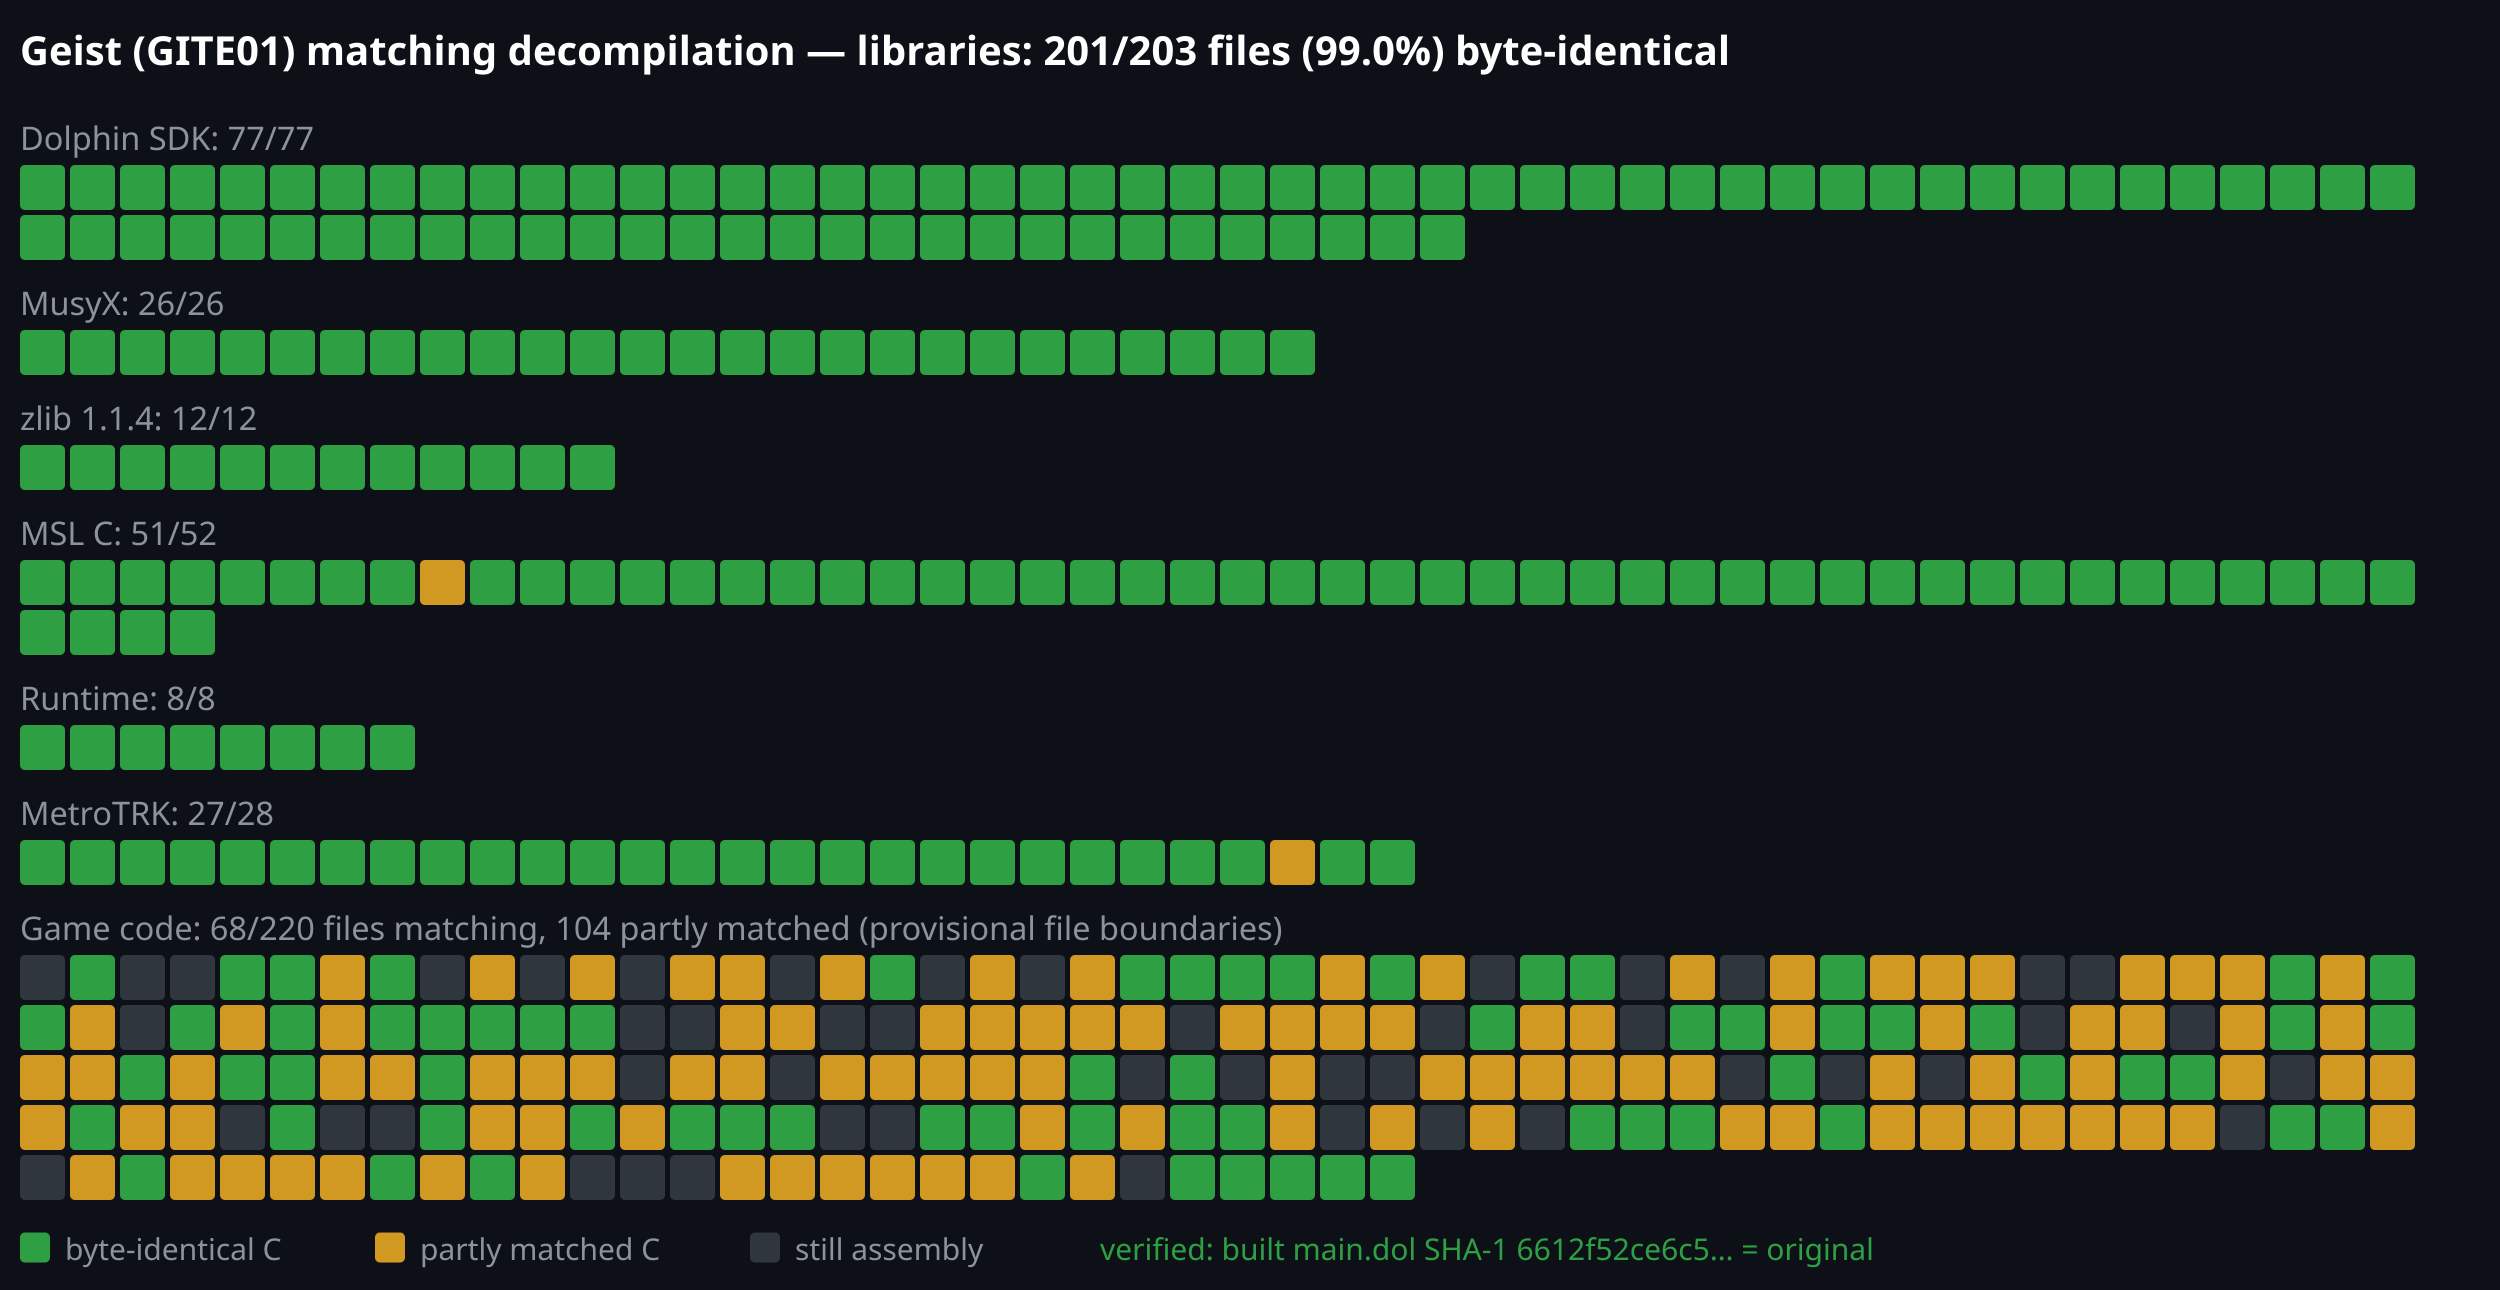
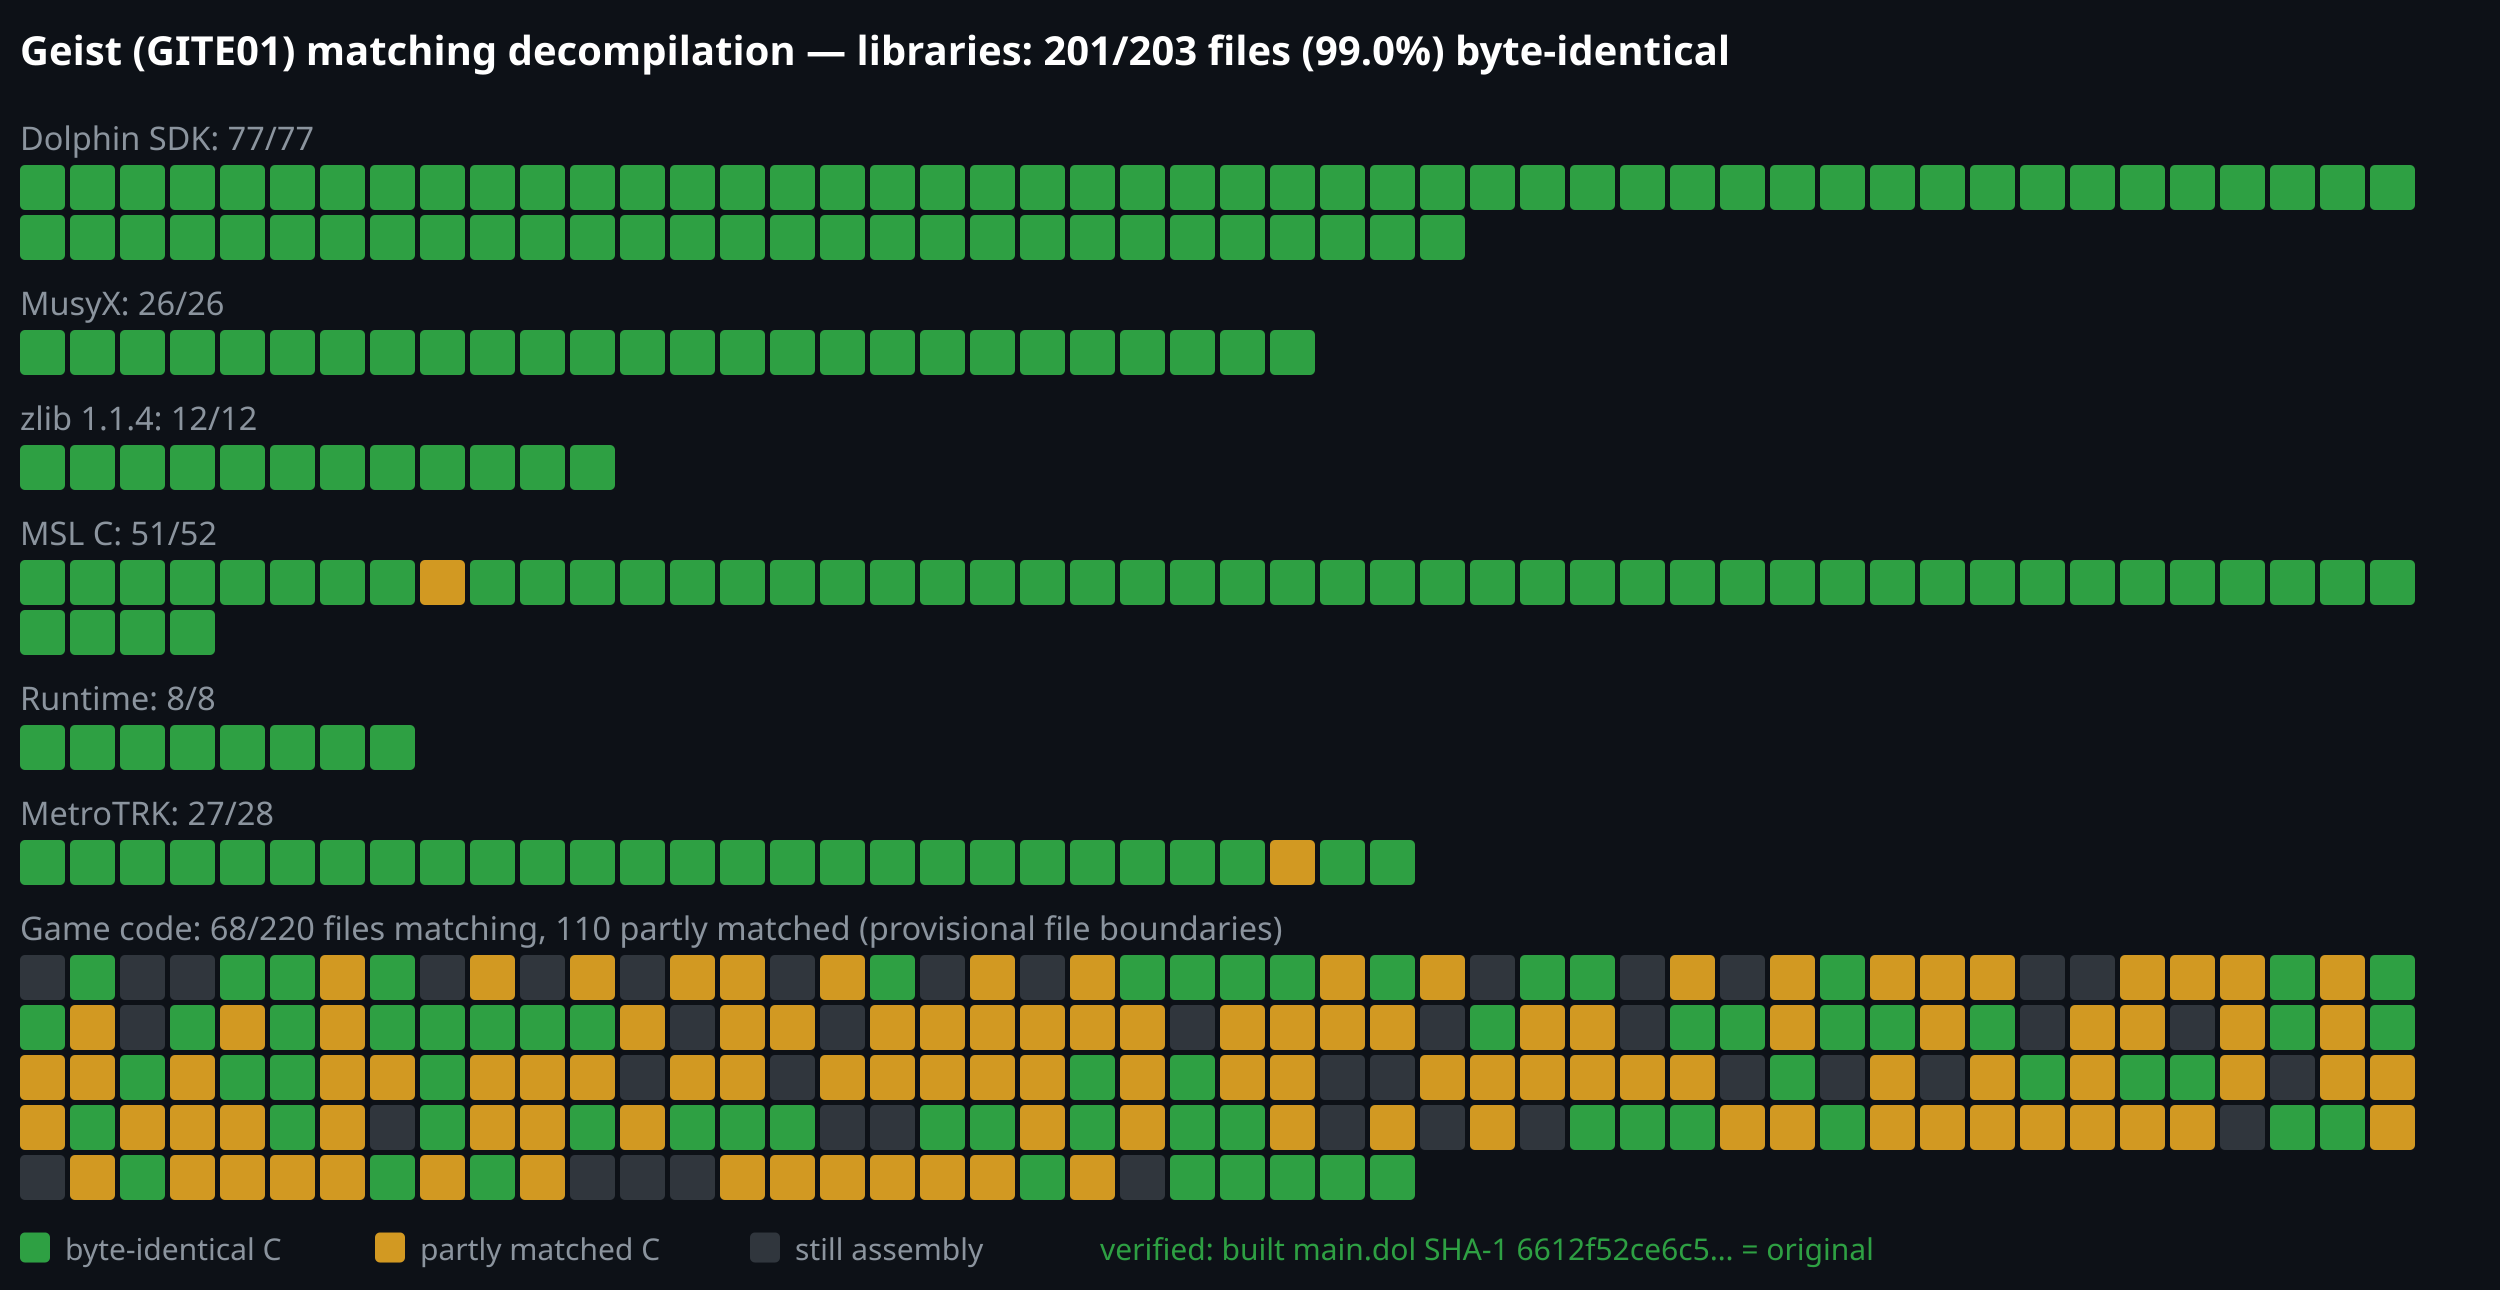
<svg xmlns="http://www.w3.org/2000/svg" viewBox="0 0 1000 516" width="1000" height="516">
  <rect width="1000" height="516" fill="#0d1117" />
  <text x="8" y="26" font-family="sans-serif" font-size="16" font-weight="bold" fill="#ffffff">Geist (GITE01) matching decompilation — libraries: 201/203 files (99.0%) byte-identical</text>
  <text x="8" y="60" font-family="sans-serif" font-size="13" font-weight="normal" fill="#8b949e">Dolphin SDK: 77/77</text>
  <rect x="8" y="66" width="18" height="18" rx="2" fill="#2ea043" />
  <rect x="28" y="66" width="18" height="18" rx="2" fill="#2ea043" />
  <rect x="48" y="66" width="18" height="18" rx="2" fill="#2ea043" />
  <rect x="68" y="66" width="18" height="18" rx="2" fill="#2ea043" />
  <rect x="88" y="66" width="18" height="18" rx="2" fill="#2ea043" />
  <rect x="108" y="66" width="18" height="18" rx="2" fill="#2ea043" />
  <rect x="128" y="66" width="18" height="18" rx="2" fill="#2ea043" />
  <rect x="148" y="66" width="18" height="18" rx="2" fill="#2ea043" />
  <rect x="168" y="66" width="18" height="18" rx="2" fill="#2ea043" />
  <rect x="188" y="66" width="18" height="18" rx="2" fill="#2ea043" />
  <rect x="208" y="66" width="18" height="18" rx="2" fill="#2ea043" />
  <rect x="228" y="66" width="18" height="18" rx="2" fill="#2ea043" />
  <rect x="248" y="66" width="18" height="18" rx="2" fill="#2ea043" />
  <rect x="268" y="66" width="18" height="18" rx="2" fill="#2ea043" />
  <rect x="288" y="66" width="18" height="18" rx="2" fill="#2ea043" />
  <rect x="308" y="66" width="18" height="18" rx="2" fill="#2ea043" />
  <rect x="328" y="66" width="18" height="18" rx="2" fill="#2ea043" />
  <rect x="348" y="66" width="18" height="18" rx="2" fill="#2ea043" />
  <rect x="368" y="66" width="18" height="18" rx="2" fill="#2ea043" />
  <rect x="388" y="66" width="18" height="18" rx="2" fill="#2ea043" />
  <rect x="408" y="66" width="18" height="18" rx="2" fill="#2ea043" />
  <rect x="428" y="66" width="18" height="18" rx="2" fill="#2ea043" />
  <rect x="448" y="66" width="18" height="18" rx="2" fill="#2ea043" />
  <rect x="468" y="66" width="18" height="18" rx="2" fill="#2ea043" />
  <rect x="488" y="66" width="18" height="18" rx="2" fill="#2ea043" />
  <rect x="508" y="66" width="18" height="18" rx="2" fill="#2ea043" />
  <rect x="528" y="66" width="18" height="18" rx="2" fill="#2ea043" />
  <rect x="548" y="66" width="18" height="18" rx="2" fill="#2ea043" />
  <rect x="568" y="66" width="18" height="18" rx="2" fill="#2ea043" />
  <rect x="588" y="66" width="18" height="18" rx="2" fill="#2ea043" />
  <rect x="608" y="66" width="18" height="18" rx="2" fill="#2ea043" />
  <rect x="628" y="66" width="18" height="18" rx="2" fill="#2ea043" />
  <rect x="648" y="66" width="18" height="18" rx="2" fill="#2ea043" />
  <rect x="668" y="66" width="18" height="18" rx="2" fill="#2ea043" />
  <rect x="688" y="66" width="18" height="18" rx="2" fill="#2ea043" />
  <rect x="708" y="66" width="18" height="18" rx="2" fill="#2ea043" />
  <rect x="728" y="66" width="18" height="18" rx="2" fill="#2ea043" />
  <rect x="748" y="66" width="18" height="18" rx="2" fill="#2ea043" />
  <rect x="768" y="66" width="18" height="18" rx="2" fill="#2ea043" />
  <rect x="788" y="66" width="18" height="18" rx="2" fill="#2ea043" />
  <rect x="808" y="66" width="18" height="18" rx="2" fill="#2ea043" />
  <rect x="828" y="66" width="18" height="18" rx="2" fill="#2ea043" />
  <rect x="848" y="66" width="18" height="18" rx="2" fill="#2ea043" />
  <rect x="868" y="66" width="18" height="18" rx="2" fill="#2ea043" />
  <rect x="888" y="66" width="18" height="18" rx="2" fill="#2ea043" />
  <rect x="908" y="66" width="18" height="18" rx="2" fill="#2ea043" />
  <rect x="928" y="66" width="18" height="18" rx="2" fill="#2ea043" />
  <rect x="948" y="66" width="18" height="18" rx="2" fill="#2ea043" />
  <rect x="8" y="86" width="18" height="18" rx="2" fill="#2ea043" />
  <rect x="28" y="86" width="18" height="18" rx="2" fill="#2ea043" />
  <rect x="48" y="86" width="18" height="18" rx="2" fill="#2ea043" />
  <rect x="68" y="86" width="18" height="18" rx="2" fill="#2ea043" />
  <rect x="88" y="86" width="18" height="18" rx="2" fill="#2ea043" />
  <rect x="108" y="86" width="18" height="18" rx="2" fill="#2ea043" />
  <rect x="128" y="86" width="18" height="18" rx="2" fill="#2ea043" />
  <rect x="148" y="86" width="18" height="18" rx="2" fill="#2ea043" />
  <rect x="168" y="86" width="18" height="18" rx="2" fill="#2ea043" />
  <rect x="188" y="86" width="18" height="18" rx="2" fill="#2ea043" />
  <rect x="208" y="86" width="18" height="18" rx="2" fill="#2ea043" />
  <rect x="228" y="86" width="18" height="18" rx="2" fill="#2ea043" />
  <rect x="248" y="86" width="18" height="18" rx="2" fill="#2ea043" />
  <rect x="268" y="86" width="18" height="18" rx="2" fill="#2ea043" />
  <rect x="288" y="86" width="18" height="18" rx="2" fill="#2ea043" />
  <rect x="308" y="86" width="18" height="18" rx="2" fill="#2ea043" />
  <rect x="328" y="86" width="18" height="18" rx="2" fill="#2ea043" />
  <rect x="348" y="86" width="18" height="18" rx="2" fill="#2ea043" />
  <rect x="368" y="86" width="18" height="18" rx="2" fill="#2ea043" />
  <rect x="388" y="86" width="18" height="18" rx="2" fill="#2ea043" />
  <rect x="408" y="86" width="18" height="18" rx="2" fill="#2ea043" />
  <rect x="428" y="86" width="18" height="18" rx="2" fill="#2ea043" />
  <rect x="448" y="86" width="18" height="18" rx="2" fill="#2ea043" />
  <rect x="468" y="86" width="18" height="18" rx="2" fill="#2ea043" />
  <rect x="488" y="86" width="18" height="18" rx="2" fill="#2ea043" />
  <rect x="508" y="86" width="18" height="18" rx="2" fill="#2ea043" />
  <rect x="528" y="86" width="18" height="18" rx="2" fill="#2ea043" />
  <rect x="548" y="86" width="18" height="18" rx="2" fill="#2ea043" />
  <rect x="568" y="86" width="18" height="18" rx="2" fill="#2ea043" />
  <text x="8" y="126" font-family="sans-serif" font-size="13" font-weight="normal" fill="#8b949e">MusyX: 26/26</text>
  <rect x="8" y="132" width="18" height="18" rx="2" fill="#2ea043" />
  <rect x="28" y="132" width="18" height="18" rx="2" fill="#2ea043" />
  <rect x="48" y="132" width="18" height="18" rx="2" fill="#2ea043" />
  <rect x="68" y="132" width="18" height="18" rx="2" fill="#2ea043" />
  <rect x="88" y="132" width="18" height="18" rx="2" fill="#2ea043" />
  <rect x="108" y="132" width="18" height="18" rx="2" fill="#2ea043" />
  <rect x="128" y="132" width="18" height="18" rx="2" fill="#2ea043" />
  <rect x="148" y="132" width="18" height="18" rx="2" fill="#2ea043" />
  <rect x="168" y="132" width="18" height="18" rx="2" fill="#2ea043" />
  <rect x="188" y="132" width="18" height="18" rx="2" fill="#2ea043" />
  <rect x="208" y="132" width="18" height="18" rx="2" fill="#2ea043" />
  <rect x="228" y="132" width="18" height="18" rx="2" fill="#2ea043" />
  <rect x="248" y="132" width="18" height="18" rx="2" fill="#2ea043" />
  <rect x="268" y="132" width="18" height="18" rx="2" fill="#2ea043" />
  <rect x="288" y="132" width="18" height="18" rx="2" fill="#2ea043" />
  <rect x="308" y="132" width="18" height="18" rx="2" fill="#2ea043" />
  <rect x="328" y="132" width="18" height="18" rx="2" fill="#2ea043" />
  <rect x="348" y="132" width="18" height="18" rx="2" fill="#2ea043" />
  <rect x="368" y="132" width="18" height="18" rx="2" fill="#2ea043" />
  <rect x="388" y="132" width="18" height="18" rx="2" fill="#2ea043" />
  <rect x="408" y="132" width="18" height="18" rx="2" fill="#2ea043" />
  <rect x="428" y="132" width="18" height="18" rx="2" fill="#2ea043" />
  <rect x="448" y="132" width="18" height="18" rx="2" fill="#2ea043" />
  <rect x="468" y="132" width="18" height="18" rx="2" fill="#2ea043" />
  <rect x="488" y="132" width="18" height="18" rx="2" fill="#2ea043" />
  <rect x="508" y="132" width="18" height="18" rx="2" fill="#2ea043" />
  <text x="8" y="172" font-family="sans-serif" font-size="13" font-weight="normal" fill="#8b949e">zlib 1.1.4: 12/12</text>
  <rect x="8" y="178" width="18" height="18" rx="2" fill="#2ea043" />
  <rect x="28" y="178" width="18" height="18" rx="2" fill="#2ea043" />
  <rect x="48" y="178" width="18" height="18" rx="2" fill="#2ea043" />
  <rect x="68" y="178" width="18" height="18" rx="2" fill="#2ea043" />
  <rect x="88" y="178" width="18" height="18" rx="2" fill="#2ea043" />
  <rect x="108" y="178" width="18" height="18" rx="2" fill="#2ea043" />
  <rect x="128" y="178" width="18" height="18" rx="2" fill="#2ea043" />
  <rect x="148" y="178" width="18" height="18" rx="2" fill="#2ea043" />
  <rect x="168" y="178" width="18" height="18" rx="2" fill="#2ea043" />
  <rect x="188" y="178" width="18" height="18" rx="2" fill="#2ea043" />
  <rect x="208" y="178" width="18" height="18" rx="2" fill="#2ea043" />
  <rect x="228" y="178" width="18" height="18" rx="2" fill="#2ea043" />
  <text x="8" y="218" font-family="sans-serif" font-size="13" font-weight="normal" fill="#8b949e">MSL C: 51/52</text>
  <rect x="8" y="224" width="18" height="18" rx="2" fill="#2ea043" />
  <rect x="28" y="224" width="18" height="18" rx="2" fill="#2ea043" />
  <rect x="48" y="224" width="18" height="18" rx="2" fill="#2ea043" />
  <rect x="68" y="224" width="18" height="18" rx="2" fill="#2ea043" />
  <rect x="88" y="224" width="18" height="18" rx="2" fill="#2ea043" />
  <rect x="108" y="224" width="18" height="18" rx="2" fill="#2ea043" />
  <rect x="128" y="224" width="18" height="18" rx="2" fill="#2ea043" />
  <rect x="148" y="224" width="18" height="18" rx="2" fill="#2ea043" />
  <rect x="168" y="224" width="18" height="18" rx="2" fill="#d29922" />
  <rect x="188" y="224" width="18" height="18" rx="2" fill="#2ea043" />
  <rect x="208" y="224" width="18" height="18" rx="2" fill="#2ea043" />
  <rect x="228" y="224" width="18" height="18" rx="2" fill="#2ea043" />
  <rect x="248" y="224" width="18" height="18" rx="2" fill="#2ea043" />
  <rect x="268" y="224" width="18" height="18" rx="2" fill="#2ea043" />
  <rect x="288" y="224" width="18" height="18" rx="2" fill="#2ea043" />
  <rect x="308" y="224" width="18" height="18" rx="2" fill="#2ea043" />
  <rect x="328" y="224" width="18" height="18" rx="2" fill="#2ea043" />
  <rect x="348" y="224" width="18" height="18" rx="2" fill="#2ea043" />
  <rect x="368" y="224" width="18" height="18" rx="2" fill="#2ea043" />
  <rect x="388" y="224" width="18" height="18" rx="2" fill="#2ea043" />
  <rect x="408" y="224" width="18" height="18" rx="2" fill="#2ea043" />
  <rect x="428" y="224" width="18" height="18" rx="2" fill="#2ea043" />
  <rect x="448" y="224" width="18" height="18" rx="2" fill="#2ea043" />
  <rect x="468" y="224" width="18" height="18" rx="2" fill="#2ea043" />
  <rect x="488" y="224" width="18" height="18" rx="2" fill="#2ea043" />
  <rect x="508" y="224" width="18" height="18" rx="2" fill="#2ea043" />
  <rect x="528" y="224" width="18" height="18" rx="2" fill="#2ea043" />
  <rect x="548" y="224" width="18" height="18" rx="2" fill="#2ea043" />
  <rect x="568" y="224" width="18" height="18" rx="2" fill="#2ea043" />
  <rect x="588" y="224" width="18" height="18" rx="2" fill="#2ea043" />
  <rect x="608" y="224" width="18" height="18" rx="2" fill="#2ea043" />
  <rect x="628" y="224" width="18" height="18" rx="2" fill="#2ea043" />
  <rect x="648" y="224" width="18" height="18" rx="2" fill="#2ea043" />
  <rect x="668" y="224" width="18" height="18" rx="2" fill="#2ea043" />
  <rect x="688" y="224" width="18" height="18" rx="2" fill="#2ea043" />
  <rect x="708" y="224" width="18" height="18" rx="2" fill="#2ea043" />
  <rect x="728" y="224" width="18" height="18" rx="2" fill="#2ea043" />
  <rect x="748" y="224" width="18" height="18" rx="2" fill="#2ea043" />
  <rect x="768" y="224" width="18" height="18" rx="2" fill="#2ea043" />
  <rect x="788" y="224" width="18" height="18" rx="2" fill="#2ea043" />
  <rect x="808" y="224" width="18" height="18" rx="2" fill="#2ea043" />
  <rect x="828" y="224" width="18" height="18" rx="2" fill="#2ea043" />
  <rect x="848" y="224" width="18" height="18" rx="2" fill="#2ea043" />
  <rect x="868" y="224" width="18" height="18" rx="2" fill="#2ea043" />
  <rect x="888" y="224" width="18" height="18" rx="2" fill="#2ea043" />
  <rect x="908" y="224" width="18" height="18" rx="2" fill="#2ea043" />
  <rect x="928" y="224" width="18" height="18" rx="2" fill="#2ea043" />
  <rect x="948" y="224" width="18" height="18" rx="2" fill="#2ea043" />
  <rect x="8" y="244" width="18" height="18" rx="2" fill="#2ea043" />
  <rect x="28" y="244" width="18" height="18" rx="2" fill="#2ea043" />
  <rect x="48" y="244" width="18" height="18" rx="2" fill="#2ea043" />
  <rect x="68" y="244" width="18" height="18" rx="2" fill="#2ea043" />
  <text x="8" y="284" font-family="sans-serif" font-size="13" font-weight="normal" fill="#8b949e">Runtime: 8/8</text>
  <rect x="8" y="290" width="18" height="18" rx="2" fill="#2ea043" />
  <rect x="28" y="290" width="18" height="18" rx="2" fill="#2ea043" />
  <rect x="48" y="290" width="18" height="18" rx="2" fill="#2ea043" />
  <rect x="68" y="290" width="18" height="18" rx="2" fill="#2ea043" />
  <rect x="88" y="290" width="18" height="18" rx="2" fill="#2ea043" />
  <rect x="108" y="290" width="18" height="18" rx="2" fill="#2ea043" />
  <rect x="128" y="290" width="18" height="18" rx="2" fill="#2ea043" />
  <rect x="148" y="290" width="18" height="18" rx="2" fill="#2ea043" />
  <text x="8" y="330" font-family="sans-serif" font-size="13" font-weight="normal" fill="#8b949e">MetroTRK: 27/28</text>
  <rect x="8" y="336" width="18" height="18" rx="2" fill="#2ea043" />
  <rect x="28" y="336" width="18" height="18" rx="2" fill="#2ea043" />
  <rect x="48" y="336" width="18" height="18" rx="2" fill="#2ea043" />
  <rect x="68" y="336" width="18" height="18" rx="2" fill="#2ea043" />
  <rect x="88" y="336" width="18" height="18" rx="2" fill="#2ea043" />
  <rect x="108" y="336" width="18" height="18" rx="2" fill="#2ea043" />
  <rect x="128" y="336" width="18" height="18" rx="2" fill="#2ea043" />
  <rect x="148" y="336" width="18" height="18" rx="2" fill="#2ea043" />
  <rect x="168" y="336" width="18" height="18" rx="2" fill="#2ea043" />
  <rect x="188" y="336" width="18" height="18" rx="2" fill="#2ea043" />
  <rect x="208" y="336" width="18" height="18" rx="2" fill="#2ea043" />
  <rect x="228" y="336" width="18" height="18" rx="2" fill="#2ea043" />
  <rect x="248" y="336" width="18" height="18" rx="2" fill="#2ea043" />
  <rect x="268" y="336" width="18" height="18" rx="2" fill="#2ea043" />
  <rect x="288" y="336" width="18" height="18" rx="2" fill="#2ea043" />
  <rect x="308" y="336" width="18" height="18" rx="2" fill="#2ea043" />
  <rect x="328" y="336" width="18" height="18" rx="2" fill="#2ea043" />
  <rect x="348" y="336" width="18" height="18" rx="2" fill="#2ea043" />
  <rect x="368" y="336" width="18" height="18" rx="2" fill="#2ea043" />
  <rect x="388" y="336" width="18" height="18" rx="2" fill="#2ea043" />
  <rect x="408" y="336" width="18" height="18" rx="2" fill="#2ea043" />
  <rect x="428" y="336" width="18" height="18" rx="2" fill="#2ea043" />
  <rect x="448" y="336" width="18" height="18" rx="2" fill="#2ea043" />
  <rect x="468" y="336" width="18" height="18" rx="2" fill="#2ea043" />
  <rect x="488" y="336" width="18" height="18" rx="2" fill="#2ea043" />
  <rect x="508" y="336" width="18" height="18" rx="2" fill="#d29922" />
  <rect x="528" y="336" width="18" height="18" rx="2" fill="#2ea043" />
  <rect x="548" y="336" width="18" height="18" rx="2" fill="#2ea043" />
-   <text x="8" y="376" font-family="sans-serif" font-size="13" font-weight="normal" fill="#8b949e">Game code: 68/220 files matching, 104 partly matched (provisional file boundaries)</text>
+   <text x="8" y="376" font-family="sans-serif" font-size="13" font-weight="normal" fill="#8b949e">Game code: 68/220 files matching, 110 partly matched (provisional file boundaries)</text>
  <rect x="8" y="382" width="18" height="18" rx="2" fill="#30363d" />
  <rect x="28" y="382" width="18" height="18" rx="2" fill="#2ea043" />
  <rect x="48" y="382" width="18" height="18" rx="2" fill="#30363d" />
  <rect x="68" y="382" width="18" height="18" rx="2" fill="#30363d" />
  <rect x="88" y="382" width="18" height="18" rx="2" fill="#2ea043" />
  <rect x="108" y="382" width="18" height="18" rx="2" fill="#2ea043" />
  <rect x="128" y="382" width="18" height="18" rx="2" fill="#d29922" />
  <rect x="148" y="382" width="18" height="18" rx="2" fill="#2ea043" />
  <rect x="168" y="382" width="18" height="18" rx="2" fill="#30363d" />
  <rect x="188" y="382" width="18" height="18" rx="2" fill="#d29922" />
  <rect x="208" y="382" width="18" height="18" rx="2" fill="#30363d" />
  <rect x="228" y="382" width="18" height="18" rx="2" fill="#d29922" />
  <rect x="248" y="382" width="18" height="18" rx="2" fill="#30363d" />
  <rect x="268" y="382" width="18" height="18" rx="2" fill="#d29922" />
  <rect x="288" y="382" width="18" height="18" rx="2" fill="#d29922" />
  <rect x="308" y="382" width="18" height="18" rx="2" fill="#30363d" />
  <rect x="328" y="382" width="18" height="18" rx="2" fill="#d29922" />
  <rect x="348" y="382" width="18" height="18" rx="2" fill="#2ea043" />
  <rect x="368" y="382" width="18" height="18" rx="2" fill="#30363d" />
  <rect x="388" y="382" width="18" height="18" rx="2" fill="#d29922" />
  <rect x="408" y="382" width="18" height="18" rx="2" fill="#30363d" />
  <rect x="428" y="382" width="18" height="18" rx="2" fill="#d29922" />
  <rect x="448" y="382" width="18" height="18" rx="2" fill="#2ea043" />
  <rect x="468" y="382" width="18" height="18" rx="2" fill="#2ea043" />
  <rect x="488" y="382" width="18" height="18" rx="2" fill="#2ea043" />
  <rect x="508" y="382" width="18" height="18" rx="2" fill="#2ea043" />
  <rect x="528" y="382" width="18" height="18" rx="2" fill="#d29922" />
  <rect x="548" y="382" width="18" height="18" rx="2" fill="#2ea043" />
  <rect x="568" y="382" width="18" height="18" rx="2" fill="#d29922" />
  <rect x="588" y="382" width="18" height="18" rx="2" fill="#30363d" />
  <rect x="608" y="382" width="18" height="18" rx="2" fill="#2ea043" />
  <rect x="628" y="382" width="18" height="18" rx="2" fill="#2ea043" />
  <rect x="648" y="382" width="18" height="18" rx="2" fill="#30363d" />
  <rect x="668" y="382" width="18" height="18" rx="2" fill="#d29922" />
  <rect x="688" y="382" width="18" height="18" rx="2" fill="#30363d" />
  <rect x="708" y="382" width="18" height="18" rx="2" fill="#d29922" />
  <rect x="728" y="382" width="18" height="18" rx="2" fill="#2ea043" />
  <rect x="748" y="382" width="18" height="18" rx="2" fill="#d29922" />
  <rect x="768" y="382" width="18" height="18" rx="2" fill="#d29922" />
  <rect x="788" y="382" width="18" height="18" rx="2" fill="#d29922" />
  <rect x="808" y="382" width="18" height="18" rx="2" fill="#30363d" />
  <rect x="828" y="382" width="18" height="18" rx="2" fill="#30363d" />
  <rect x="848" y="382" width="18" height="18" rx="2" fill="#d29922" />
  <rect x="868" y="382" width="18" height="18" rx="2" fill="#d29922" />
  <rect x="888" y="382" width="18" height="18" rx="2" fill="#d29922" />
  <rect x="908" y="382" width="18" height="18" rx="2" fill="#2ea043" />
  <rect x="928" y="382" width="18" height="18" rx="2" fill="#d29922" />
  <rect x="948" y="382" width="18" height="18" rx="2" fill="#2ea043" />
  <rect x="8" y="402" width="18" height="18" rx="2" fill="#2ea043" />
  <rect x="28" y="402" width="18" height="18" rx="2" fill="#d29922" />
  <rect x="48" y="402" width="18" height="18" rx="2" fill="#30363d" />
  <rect x="68" y="402" width="18" height="18" rx="2" fill="#2ea043" />
  <rect x="88" y="402" width="18" height="18" rx="2" fill="#d29922" />
  <rect x="108" y="402" width="18" height="18" rx="2" fill="#2ea043" />
  <rect x="128" y="402" width="18" height="18" rx="2" fill="#d29922" />
  <rect x="148" y="402" width="18" height="18" rx="2" fill="#2ea043" />
  <rect x="168" y="402" width="18" height="18" rx="2" fill="#2ea043" />
  <rect x="188" y="402" width="18" height="18" rx="2" fill="#2ea043" />
  <rect x="208" y="402" width="18" height="18" rx="2" fill="#2ea043" />
  <rect x="228" y="402" width="18" height="18" rx="2" fill="#2ea043" />
-   <rect x="248" y="402" width="18" height="18" rx="2" fill="#30363d" />
+   <rect x="248" y="402" width="18" height="18" rx="2" fill="#d29922" />
  <rect x="268" y="402" width="18" height="18" rx="2" fill="#30363d" />
  <rect x="288" y="402" width="18" height="18" rx="2" fill="#d29922" />
  <rect x="308" y="402" width="18" height="18" rx="2" fill="#d29922" />
  <rect x="328" y="402" width="18" height="18" rx="2" fill="#30363d" />
-   <rect x="348" y="402" width="18" height="18" rx="2" fill="#30363d" />
+   <rect x="348" y="402" width="18" height="18" rx="2" fill="#d29922" />
  <rect x="368" y="402" width="18" height="18" rx="2" fill="#d29922" />
  <rect x="388" y="402" width="18" height="18" rx="2" fill="#d29922" />
  <rect x="408" y="402" width="18" height="18" rx="2" fill="#d29922" />
  <rect x="428" y="402" width="18" height="18" rx="2" fill="#d29922" />
  <rect x="448" y="402" width="18" height="18" rx="2" fill="#d29922" />
  <rect x="468" y="402" width="18" height="18" rx="2" fill="#30363d" />
  <rect x="488" y="402" width="18" height="18" rx="2" fill="#d29922" />
  <rect x="508" y="402" width="18" height="18" rx="2" fill="#d29922" />
  <rect x="528" y="402" width="18" height="18" rx="2" fill="#d29922" />
  <rect x="548" y="402" width="18" height="18" rx="2" fill="#d29922" />
  <rect x="568" y="402" width="18" height="18" rx="2" fill="#30363d" />
  <rect x="588" y="402" width="18" height="18" rx="2" fill="#2ea043" />
  <rect x="608" y="402" width="18" height="18" rx="2" fill="#d29922" />
  <rect x="628" y="402" width="18" height="18" rx="2" fill="#d29922" />
  <rect x="648" y="402" width="18" height="18" rx="2" fill="#30363d" />
  <rect x="668" y="402" width="18" height="18" rx="2" fill="#2ea043" />
  <rect x="688" y="402" width="18" height="18" rx="2" fill="#2ea043" />
  <rect x="708" y="402" width="18" height="18" rx="2" fill="#d29922" />
  <rect x="728" y="402" width="18" height="18" rx="2" fill="#2ea043" />
  <rect x="748" y="402" width="18" height="18" rx="2" fill="#2ea043" />
  <rect x="768" y="402" width="18" height="18" rx="2" fill="#d29922" />
  <rect x="788" y="402" width="18" height="18" rx="2" fill="#2ea043" />
  <rect x="808" y="402" width="18" height="18" rx="2" fill="#30363d" />
  <rect x="828" y="402" width="18" height="18" rx="2" fill="#d29922" />
  <rect x="848" y="402" width="18" height="18" rx="2" fill="#d29922" />
  <rect x="868" y="402" width="18" height="18" rx="2" fill="#30363d" />
  <rect x="888" y="402" width="18" height="18" rx="2" fill="#d29922" />
  <rect x="908" y="402" width="18" height="18" rx="2" fill="#2ea043" />
  <rect x="928" y="402" width="18" height="18" rx="2" fill="#d29922" />
  <rect x="948" y="402" width="18" height="18" rx="2" fill="#2ea043" />
  <rect x="8" y="422" width="18" height="18" rx="2" fill="#d29922" />
  <rect x="28" y="422" width="18" height="18" rx="2" fill="#d29922" />
  <rect x="48" y="422" width="18" height="18" rx="2" fill="#2ea043" />
  <rect x="68" y="422" width="18" height="18" rx="2" fill="#d29922" />
  <rect x="88" y="422" width="18" height="18" rx="2" fill="#2ea043" />
  <rect x="108" y="422" width="18" height="18" rx="2" fill="#2ea043" />
  <rect x="128" y="422" width="18" height="18" rx="2" fill="#d29922" />
  <rect x="148" y="422" width="18" height="18" rx="2" fill="#d29922" />
  <rect x="168" y="422" width="18" height="18" rx="2" fill="#2ea043" />
  <rect x="188" y="422" width="18" height="18" rx="2" fill="#d29922" />
  <rect x="208" y="422" width="18" height="18" rx="2" fill="#d29922" />
  <rect x="228" y="422" width="18" height="18" rx="2" fill="#d29922" />
  <rect x="248" y="422" width="18" height="18" rx="2" fill="#30363d" />
  <rect x="268" y="422" width="18" height="18" rx="2" fill="#d29922" />
  <rect x="288" y="422" width="18" height="18" rx="2" fill="#d29922" />
  <rect x="308" y="422" width="18" height="18" rx="2" fill="#30363d" />
  <rect x="328" y="422" width="18" height="18" rx="2" fill="#d29922" />
  <rect x="348" y="422" width="18" height="18" rx="2" fill="#d29922" />
  <rect x="368" y="422" width="18" height="18" rx="2" fill="#d29922" />
  <rect x="388" y="422" width="18" height="18" rx="2" fill="#d29922" />
  <rect x="408" y="422" width="18" height="18" rx="2" fill="#d29922" />
  <rect x="428" y="422" width="18" height="18" rx="2" fill="#2ea043" />
-   <rect x="448" y="422" width="18" height="18" rx="2" fill="#30363d" />
+   <rect x="448" y="422" width="18" height="18" rx="2" fill="#d29922" />
  <rect x="468" y="422" width="18" height="18" rx="2" fill="#2ea043" />
-   <rect x="488" y="422" width="18" height="18" rx="2" fill="#30363d" />
+   <rect x="488" y="422" width="18" height="18" rx="2" fill="#d29922" />
  <rect x="508" y="422" width="18" height="18" rx="2" fill="#d29922" />
  <rect x="528" y="422" width="18" height="18" rx="2" fill="#30363d" />
  <rect x="548" y="422" width="18" height="18" rx="2" fill="#30363d" />
  <rect x="568" y="422" width="18" height="18" rx="2" fill="#d29922" />
  <rect x="588" y="422" width="18" height="18" rx="2" fill="#d29922" />
  <rect x="608" y="422" width="18" height="18" rx="2" fill="#d29922" />
  <rect x="628" y="422" width="18" height="18" rx="2" fill="#d29922" />
  <rect x="648" y="422" width="18" height="18" rx="2" fill="#d29922" />
  <rect x="668" y="422" width="18" height="18" rx="2" fill="#d29922" />
  <rect x="688" y="422" width="18" height="18" rx="2" fill="#30363d" />
  <rect x="708" y="422" width="18" height="18" rx="2" fill="#2ea043" />
  <rect x="728" y="422" width="18" height="18" rx="2" fill="#30363d" />
  <rect x="748" y="422" width="18" height="18" rx="2" fill="#d29922" />
  <rect x="768" y="422" width="18" height="18" rx="2" fill="#30363d" />
  <rect x="788" y="422" width="18" height="18" rx="2" fill="#d29922" />
  <rect x="808" y="422" width="18" height="18" rx="2" fill="#2ea043" />
  <rect x="828" y="422" width="18" height="18" rx="2" fill="#d29922" />
  <rect x="848" y="422" width="18" height="18" rx="2" fill="#2ea043" />
  <rect x="868" y="422" width="18" height="18" rx="2" fill="#2ea043" />
  <rect x="888" y="422" width="18" height="18" rx="2" fill="#d29922" />
  <rect x="908" y="422" width="18" height="18" rx="2" fill="#30363d" />
  <rect x="928" y="422" width="18" height="18" rx="2" fill="#d29922" />
  <rect x="948" y="422" width="18" height="18" rx="2" fill="#d29922" />
  <rect x="8" y="442" width="18" height="18" rx="2" fill="#d29922" />
  <rect x="28" y="442" width="18" height="18" rx="2" fill="#2ea043" />
  <rect x="48" y="442" width="18" height="18" rx="2" fill="#d29922" />
  <rect x="68" y="442" width="18" height="18" rx="2" fill="#d29922" />
-   <rect x="88" y="442" width="18" height="18" rx="2" fill="#30363d" />
+   <rect x="88" y="442" width="18" height="18" rx="2" fill="#d29922" />
  <rect x="108" y="442" width="18" height="18" rx="2" fill="#2ea043" />
-   <rect x="128" y="442" width="18" height="18" rx="2" fill="#30363d" />
+   <rect x="128" y="442" width="18" height="18" rx="2" fill="#d29922" />
  <rect x="148" y="442" width="18" height="18" rx="2" fill="#30363d" />
  <rect x="168" y="442" width="18" height="18" rx="2" fill="#2ea043" />
  <rect x="188" y="442" width="18" height="18" rx="2" fill="#d29922" />
  <rect x="208" y="442" width="18" height="18" rx="2" fill="#d29922" />
  <rect x="228" y="442" width="18" height="18" rx="2" fill="#2ea043" />
  <rect x="248" y="442" width="18" height="18" rx="2" fill="#d29922" />
  <rect x="268" y="442" width="18" height="18" rx="2" fill="#2ea043" />
  <rect x="288" y="442" width="18" height="18" rx="2" fill="#2ea043" />
  <rect x="308" y="442" width="18" height="18" rx="2" fill="#2ea043" />
  <rect x="328" y="442" width="18" height="18" rx="2" fill="#30363d" />
  <rect x="348" y="442" width="18" height="18" rx="2" fill="#30363d" />
  <rect x="368" y="442" width="18" height="18" rx="2" fill="#2ea043" />
  <rect x="388" y="442" width="18" height="18" rx="2" fill="#2ea043" />
  <rect x="408" y="442" width="18" height="18" rx="2" fill="#d29922" />
  <rect x="428" y="442" width="18" height="18" rx="2" fill="#2ea043" />
  <rect x="448" y="442" width="18" height="18" rx="2" fill="#d29922" />
  <rect x="468" y="442" width="18" height="18" rx="2" fill="#2ea043" />
  <rect x="488" y="442" width="18" height="18" rx="2" fill="#2ea043" />
  <rect x="508" y="442" width="18" height="18" rx="2" fill="#d29922" />
  <rect x="528" y="442" width="18" height="18" rx="2" fill="#30363d" />
  <rect x="548" y="442" width="18" height="18" rx="2" fill="#d29922" />
  <rect x="568" y="442" width="18" height="18" rx="2" fill="#30363d" />
  <rect x="588" y="442" width="18" height="18" rx="2" fill="#d29922" />
  <rect x="608" y="442" width="18" height="18" rx="2" fill="#30363d" />
  <rect x="628" y="442" width="18" height="18" rx="2" fill="#2ea043" />
  <rect x="648" y="442" width="18" height="18" rx="2" fill="#2ea043" />
  <rect x="668" y="442" width="18" height="18" rx="2" fill="#2ea043" />
  <rect x="688" y="442" width="18" height="18" rx="2" fill="#d29922" />
  <rect x="708" y="442" width="18" height="18" rx="2" fill="#d29922" />
  <rect x="728" y="442" width="18" height="18" rx="2" fill="#2ea043" />
  <rect x="748" y="442" width="18" height="18" rx="2" fill="#d29922" />
  <rect x="768" y="442" width="18" height="18" rx="2" fill="#d29922" />
  <rect x="788" y="442" width="18" height="18" rx="2" fill="#d29922" />
  <rect x="808" y="442" width="18" height="18" rx="2" fill="#d29922" />
  <rect x="828" y="442" width="18" height="18" rx="2" fill="#d29922" />
  <rect x="848" y="442" width="18" height="18" rx="2" fill="#d29922" />
  <rect x="868" y="442" width="18" height="18" rx="2" fill="#d29922" />
  <rect x="888" y="442" width="18" height="18" rx="2" fill="#30363d" />
  <rect x="908" y="442" width="18" height="18" rx="2" fill="#2ea043" />
  <rect x="928" y="442" width="18" height="18" rx="2" fill="#2ea043" />
  <rect x="948" y="442" width="18" height="18" rx="2" fill="#d29922" />
  <rect x="8" y="462" width="18" height="18" rx="2" fill="#30363d" />
  <rect x="28" y="462" width="18" height="18" rx="2" fill="#d29922" />
  <rect x="48" y="462" width="18" height="18" rx="2" fill="#2ea043" />
  <rect x="68" y="462" width="18" height="18" rx="2" fill="#d29922" />
  <rect x="88" y="462" width="18" height="18" rx="2" fill="#d29922" />
  <rect x="108" y="462" width="18" height="18" rx="2" fill="#d29922" />
  <rect x="128" y="462" width="18" height="18" rx="2" fill="#d29922" />
  <rect x="148" y="462" width="18" height="18" rx="2" fill="#2ea043" />
  <rect x="168" y="462" width="18" height="18" rx="2" fill="#d29922" />
  <rect x="188" y="462" width="18" height="18" rx="2" fill="#2ea043" />
  <rect x="208" y="462" width="18" height="18" rx="2" fill="#d29922" />
  <rect x="228" y="462" width="18" height="18" rx="2" fill="#30363d" />
  <rect x="248" y="462" width="18" height="18" rx="2" fill="#30363d" />
  <rect x="268" y="462" width="18" height="18" rx="2" fill="#30363d" />
  <rect x="288" y="462" width="18" height="18" rx="2" fill="#d29922" />
  <rect x="308" y="462" width="18" height="18" rx="2" fill="#d29922" />
  <rect x="328" y="462" width="18" height="18" rx="2" fill="#d29922" />
  <rect x="348" y="462" width="18" height="18" rx="2" fill="#d29922" />
  <rect x="368" y="462" width="18" height="18" rx="2" fill="#d29922" />
  <rect x="388" y="462" width="18" height="18" rx="2" fill="#d29922" />
  <rect x="408" y="462" width="18" height="18" rx="2" fill="#2ea043" />
  <rect x="428" y="462" width="18" height="18" rx="2" fill="#d29922" />
  <rect x="448" y="462" width="18" height="18" rx="2" fill="#30363d" />
  <rect x="468" y="462" width="18" height="18" rx="2" fill="#2ea043" />
  <rect x="488" y="462" width="18" height="18" rx="2" fill="#2ea043" />
  <rect x="508" y="462" width="18" height="18" rx="2" fill="#2ea043" />
  <rect x="528" y="462" width="18" height="18" rx="2" fill="#2ea043" />
  <rect x="548" y="462" width="18" height="18" rx="2" fill="#2ea043" />
  <rect x="8" y="493" width="12" height="12" rx="2" fill="#2ea043" />
  <text x="26" y="504" font-family="sans-serif" font-size="12" font-weight="normal" fill="#8b949e">byte-identical C</text>
  <rect x="150" y="493" width="12" height="12" rx="2" fill="#d29922" />
  <text x="168" y="504" font-family="sans-serif" font-size="12" font-weight="normal" fill="#8b949e">partly matched C</text>
  <rect x="300" y="493" width="12" height="12" rx="2" fill="#30363d" />
  <text x="318" y="504" font-family="sans-serif" font-size="12" font-weight="normal" fill="#8b949e">still assembly</text>
  <text x="440" y="504" font-family="sans-serif" font-size="12" font-weight="normal" fill="#2ea043">verified: built main.dol SHA-1 6612f52ce6c5… = original</text>
</svg>
